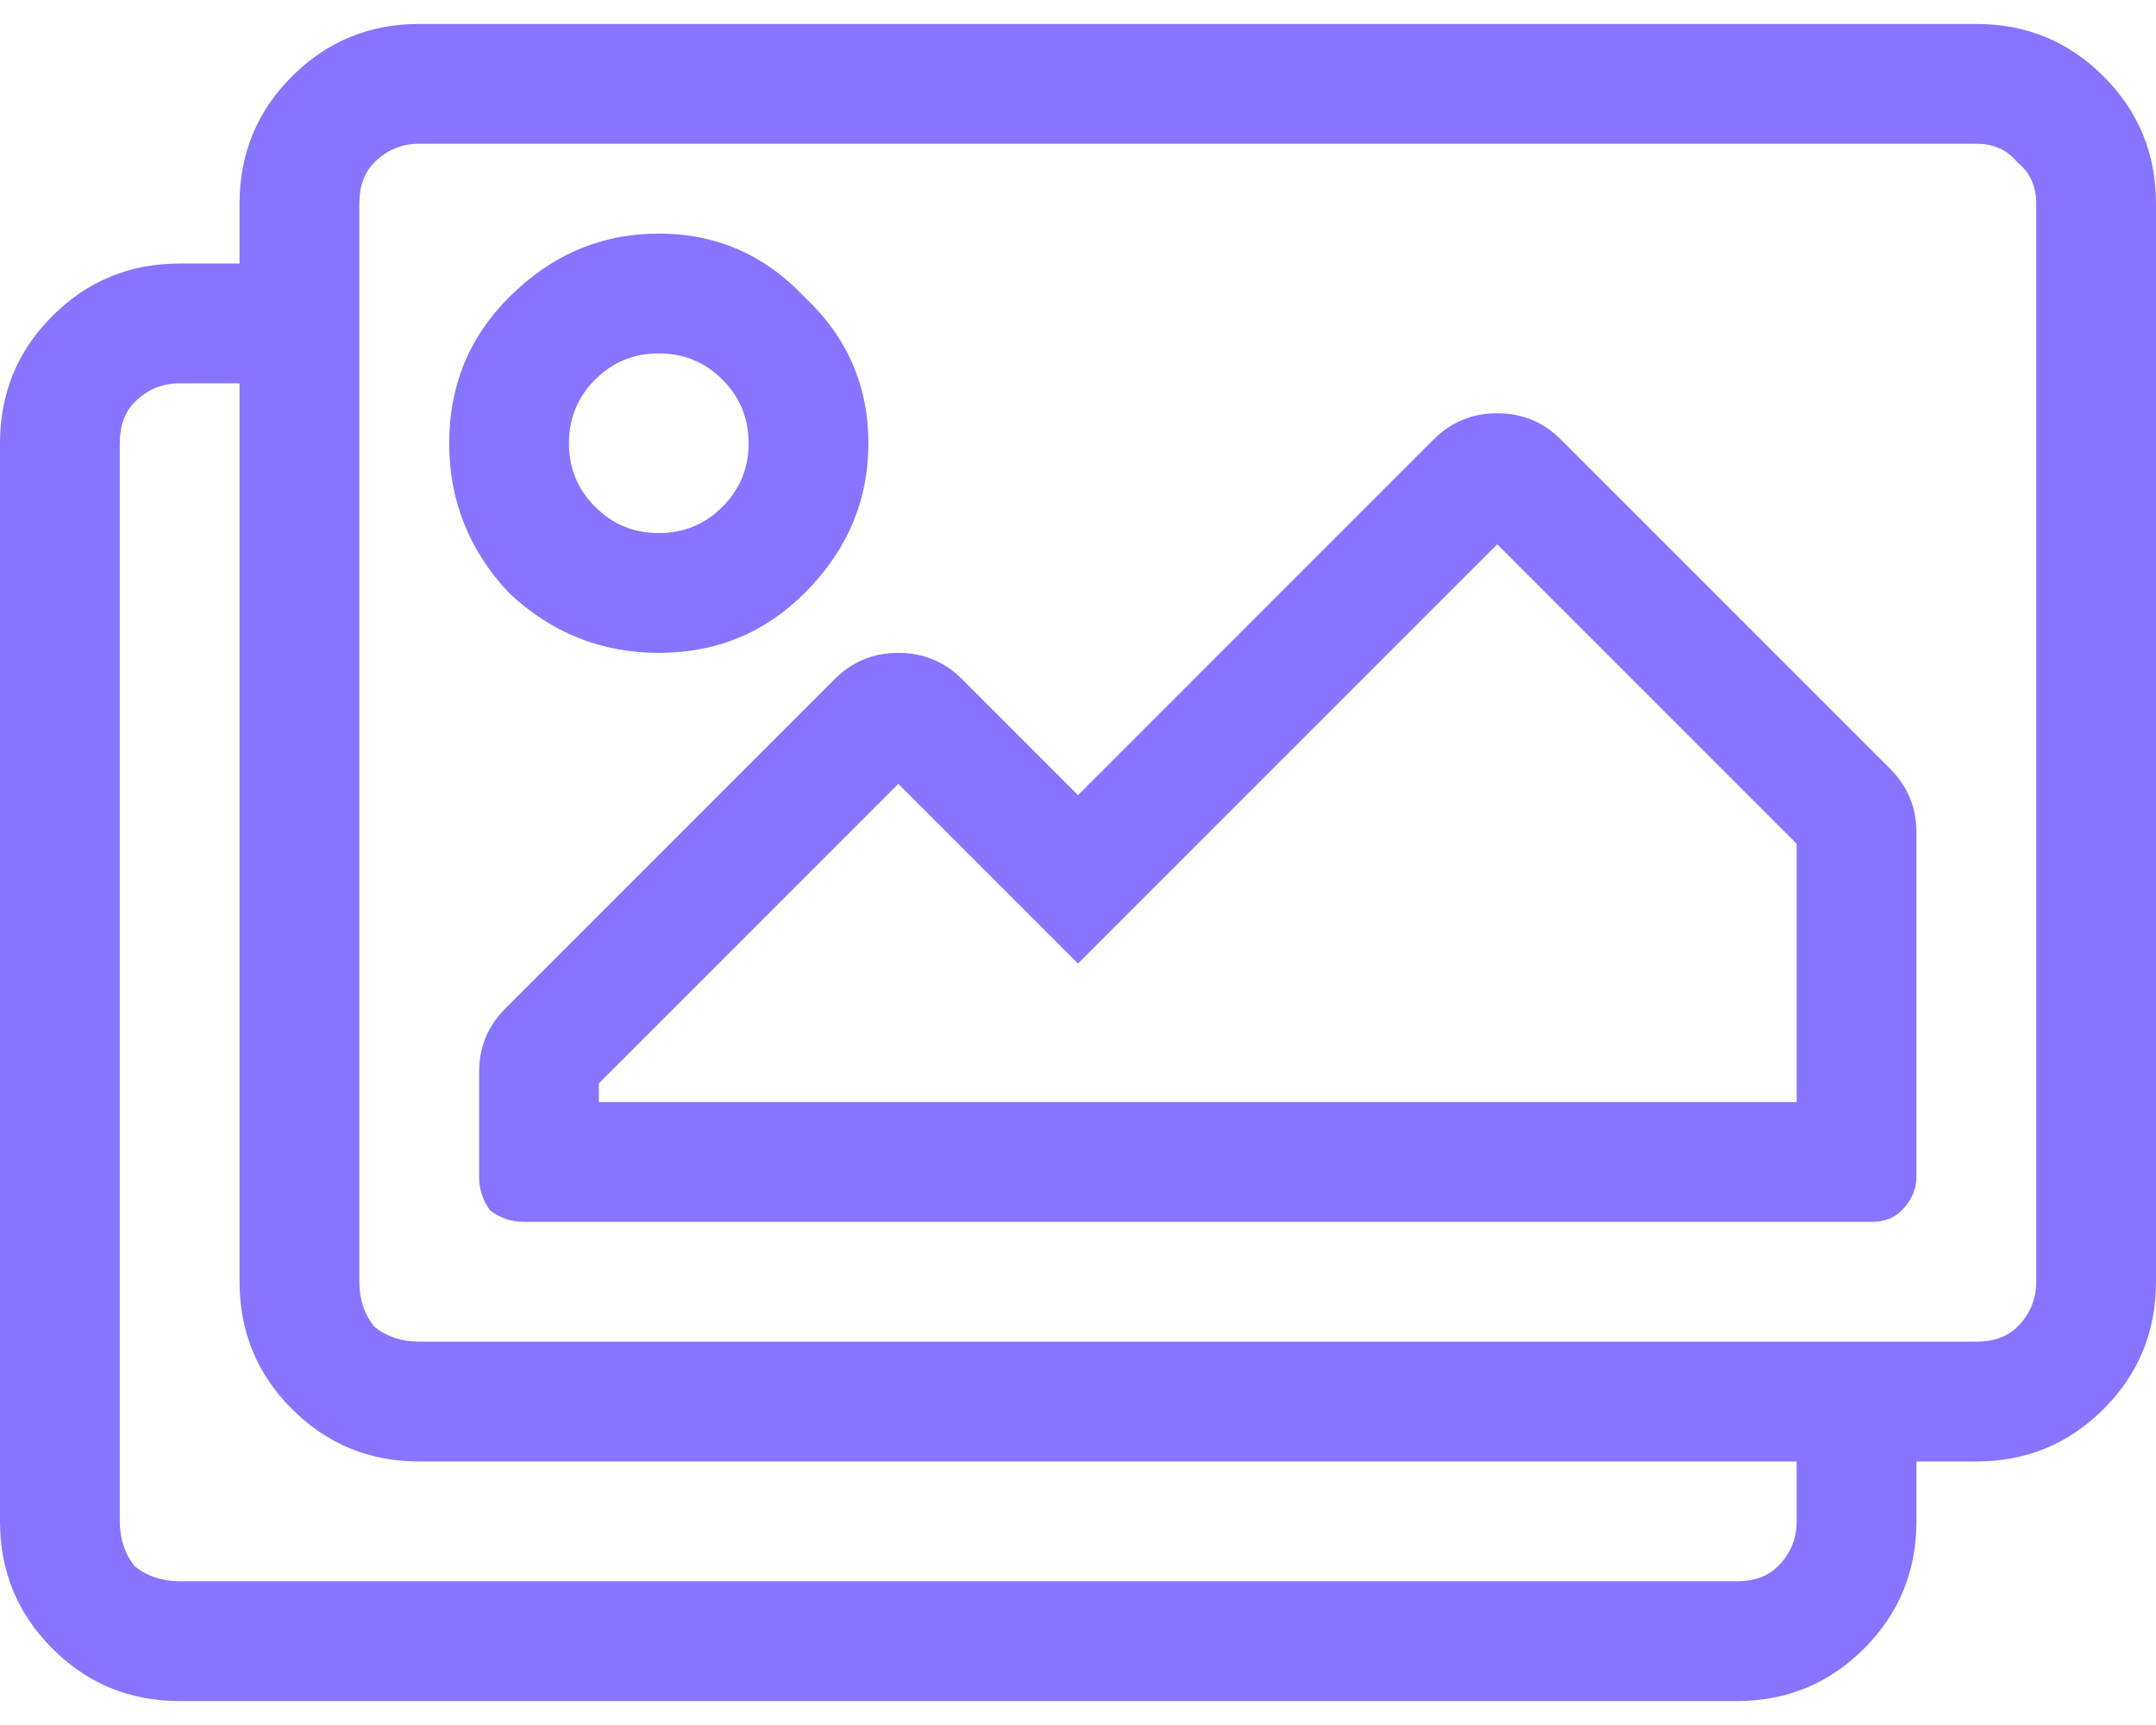
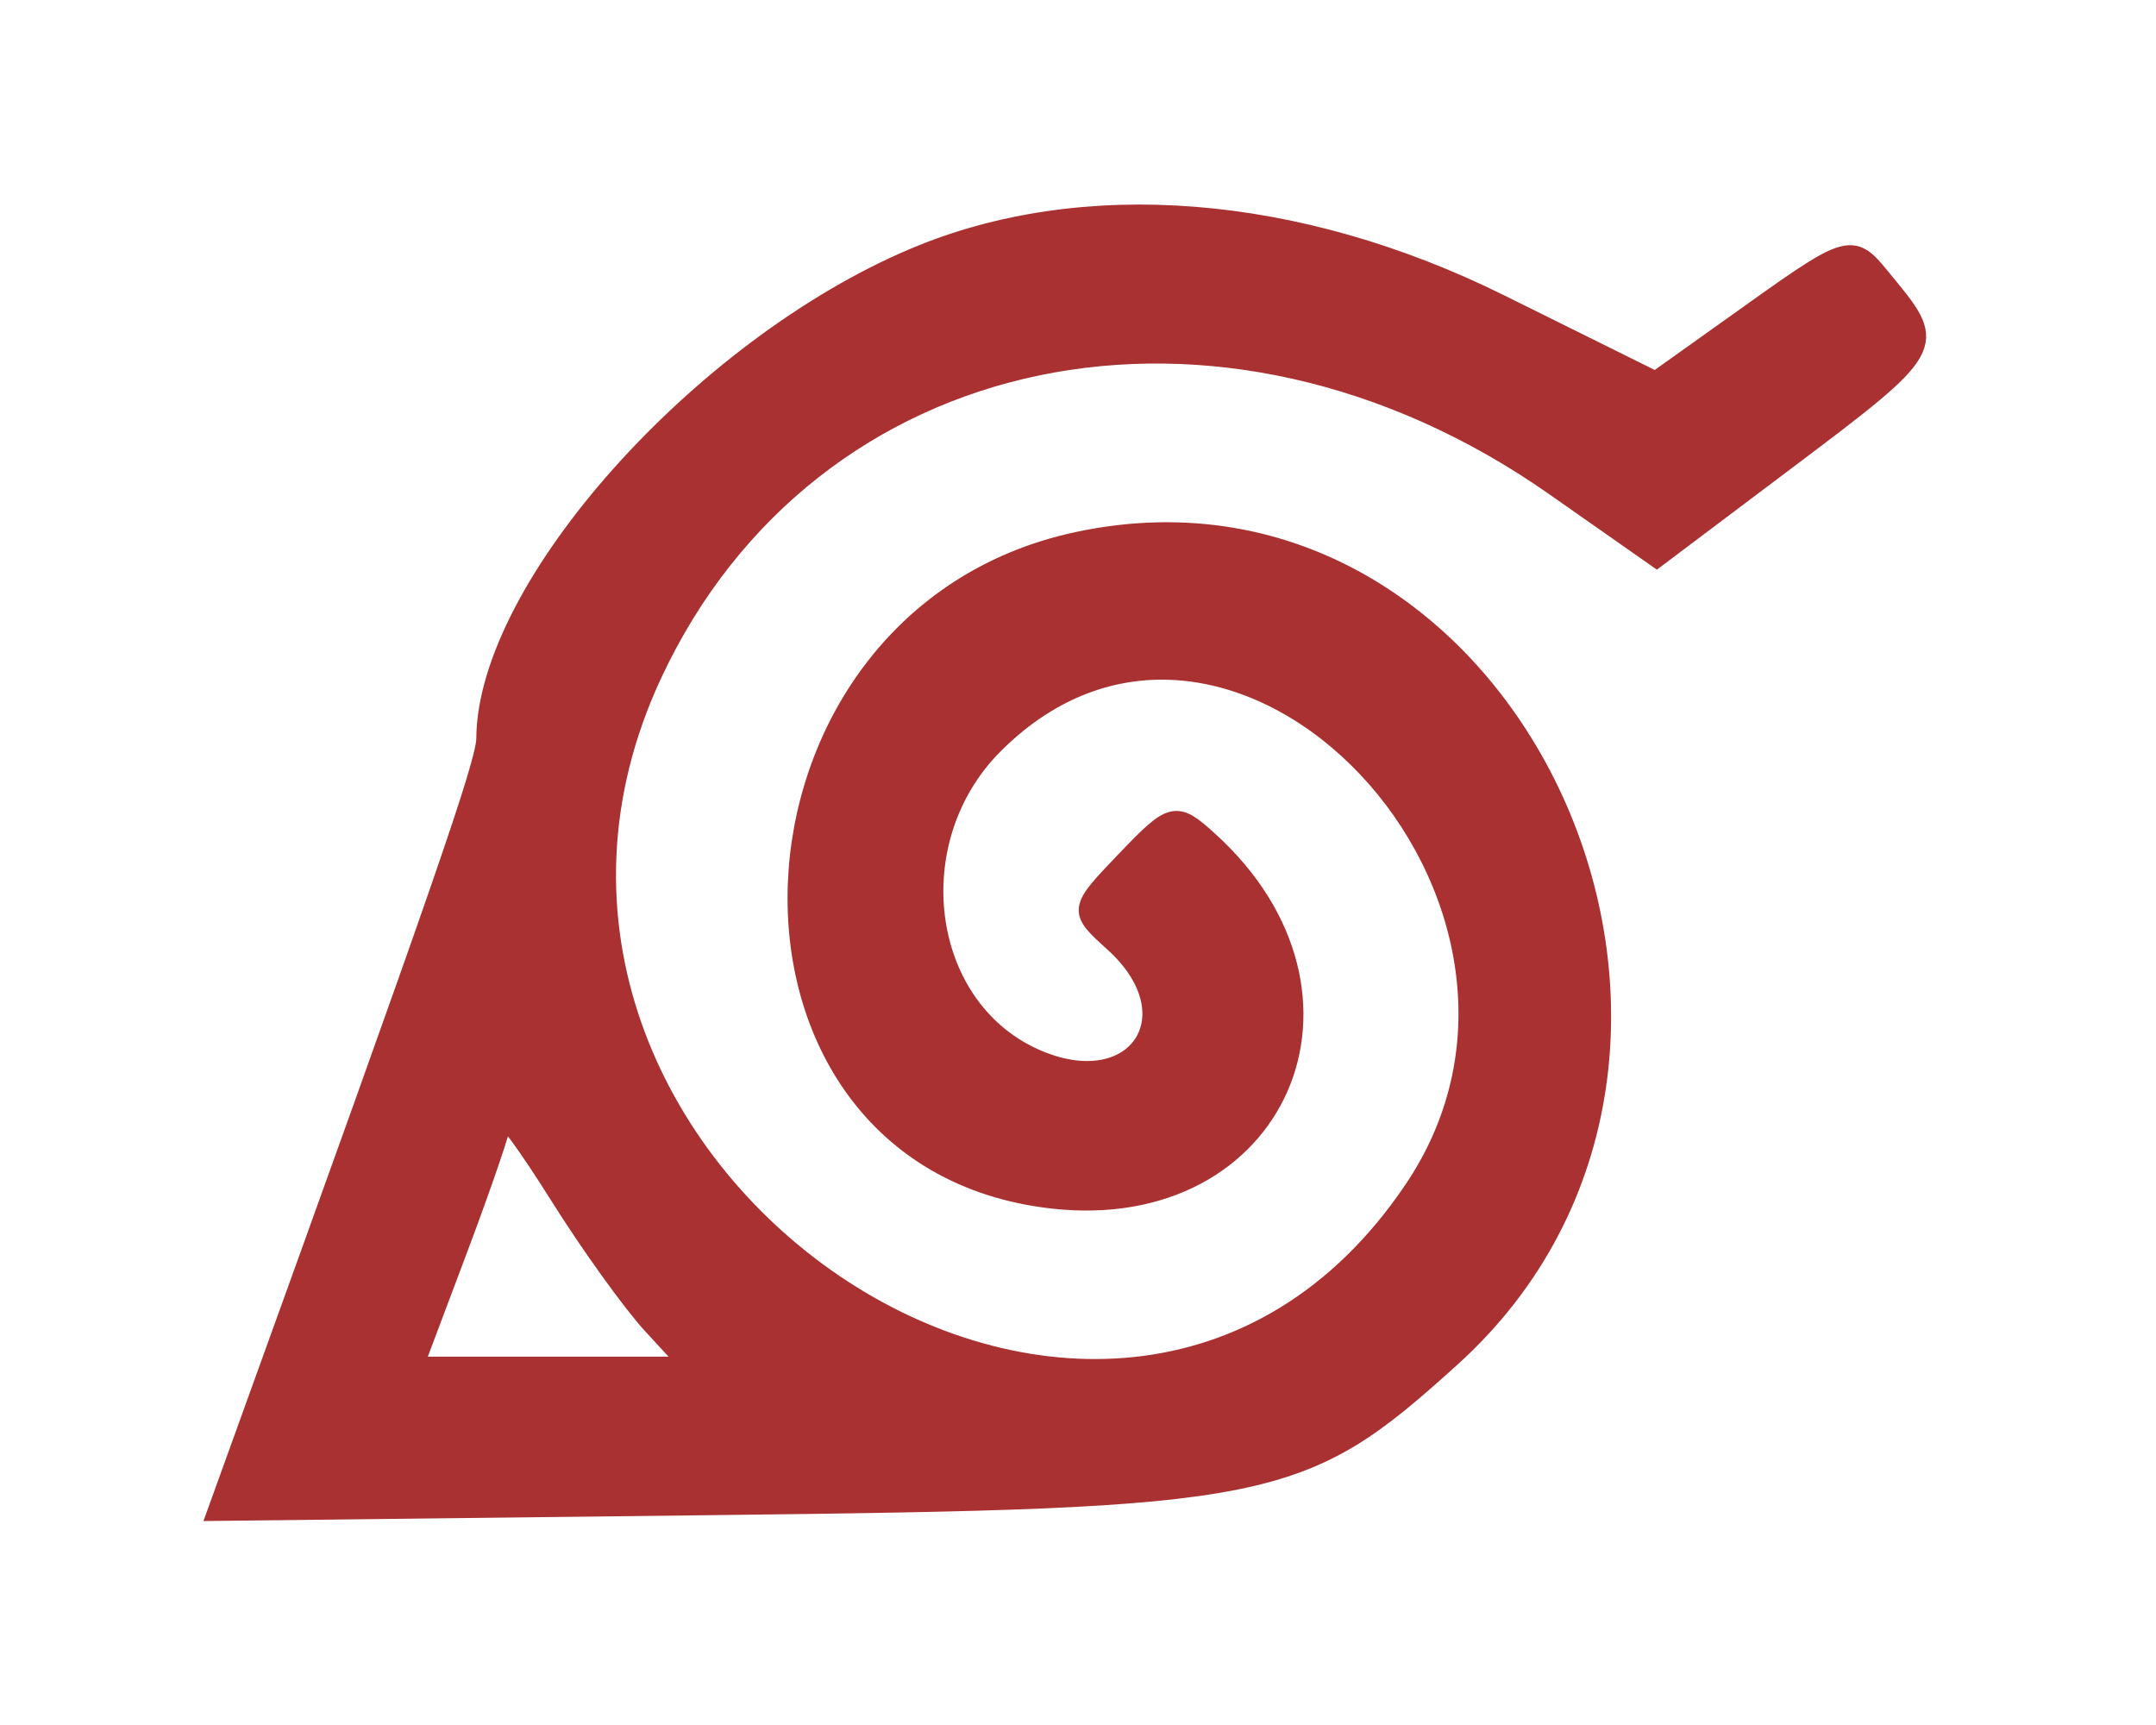
- <svg xmlns="http://www.w3.org/2000/svg" width="45" height="36" viewBox="0 0 45 36" fill="none">
-   <path d="M41.25 0.5H8.75C7.708 0.5 6.823 0.865 6.094 1.594C5.365 2.323 5 3.208 5 4.25V5.5H3.75C2.708 5.5 1.823 5.865 1.094 6.594C0.365 7.323 0 8.208 0 9.25V31.75C0 32.792 0.365 33.677 1.094 34.406C1.823 35.135 2.708 35.5 3.75 35.5H36.25C37.292 35.5 38.177 35.135 38.906 34.406C39.635 33.677 40 32.792 40 31.75V30.5H41.25C42.292 30.5 43.177 30.135 43.906 29.406C44.635 28.677 45 27.792 45 26.75V4.25C45 3.208 44.635 2.323 43.906 1.594C43.177 0.865 42.292 0.5 41.25 0.5ZM37.5 31.75C37.5 32.115 37.37 32.427 37.109 32.688C36.901 32.896 36.615 33 36.25 33H3.75C3.385 33 3.073 32.896 2.812 32.688C2.604 32.427 2.5 32.115 2.5 31.75V9.25C2.5 8.885 2.604 8.599 2.812 8.391C3.073 8.13 3.385 8 3.75 8H5V26.75C5 27.792 5.365 28.677 6.094 29.406C6.823 30.135 7.708 30.5 8.75 30.5H37.5V31.75ZM42.5 26.75C42.5 27.115 42.37 27.427 42.109 27.688C41.901 27.896 41.615 28 41.25 28H8.75C8.385 28 8.073 27.896 7.812 27.688C7.604 27.427 7.5 27.115 7.5 26.75V4.25C7.5 3.885 7.604 3.599 7.812 3.391C8.073 3.13 8.385 3 8.75 3H41.25C41.615 3 41.901 3.13 42.109 3.391C42.37 3.599 42.5 3.885 42.5 4.25V26.75ZM13.75 13.625C14.948 13.625 15.963 13.208 16.797 12.375C17.682 11.49 18.125 10.448 18.125 9.25C18.125 8.052 17.682 7.036 16.797 6.203C15.963 5.318 14.948 4.875 13.75 4.875C12.552 4.875 11.51 5.318 10.625 6.203C9.792 7.036 9.375 8.052 9.375 9.25C9.375 10.448 9.792 11.49 10.625 12.375C11.51 13.208 12.552 13.625 13.75 13.625ZM13.75 7.375C14.271 7.375 14.713 7.557 15.078 7.922C15.443 8.286 15.625 8.729 15.625 9.25C15.625 9.771 15.443 10.213 15.078 10.578C14.713 10.943 14.271 11.125 13.75 11.125C13.229 11.125 12.787 10.943 12.422 10.578C12.057 10.213 11.875 9.771 11.875 9.25C11.875 8.729 12.057 8.286 12.422 7.922C12.787 7.557 13.229 7.375 13.75 7.375ZM32.578 9.172C32.214 8.807 31.771 8.625 31.25 8.625C30.729 8.625 30.287 8.807 29.922 9.172L22.5 16.594L20.078 14.172C19.713 13.807 19.271 13.625 18.75 13.625C18.229 13.625 17.787 13.807 17.422 14.172L10.547 21.047C10.182 21.412 10 21.854 10 22.375V24.562C10 24.823 10.078 25.057 10.234 25.266C10.443 25.422 10.677 25.5 10.938 25.5H39.062C39.323 25.5 39.531 25.422 39.688 25.266C39.896 25.057 40 24.823 40 24.562V17.375C40 16.854 39.818 16.412 39.453 16.047L32.578 9.172ZM37.5 23H12.5V22.609L18.75 16.359L22.5 20.109L31.25 11.359L37.5 17.609V23Z" fill="#8774FF" />
+ <svg xmlns="http://www.w3.org/2000/svg" fill="#aa3131" width="45px" height="36px" viewBox="0 0 96 96" stroke="#aa3131">
+   <g id="SVGRepo_bgCarrier" stroke-width="0" />
+   <g id="SVGRepo_tracerCarrier" stroke-linecap="round" stroke-linejoin="round" />
+   <g id="SVGRepo_iconCarrier">
+     <path d="M38.892 14.296C26.973 19.323 15.061 32.693 15.01 41.102c-.009 1.359-2.437 8.367-13.59 39.218L.039 84.141l27.731-.321c31.091-.359 32.628-.667 41.006-8.237 18.829-17.01 3.415-50.678-20.822-45.48-20.01 4.292-21.144 34.431-1.379 36.658 12.603 1.421 18.192-11.422 8.707-20.006-1.841-1.666-2.037-1.62-4.623 1.079-2.699 2.817-2.699 2.82-.68 4.647 4.522 4.092 1.159 8.906-4.439 6.355-6.306-2.873-7.474-12.102-2.199-17.377 13.386-13.386 34.151 8.644 23.31 24.731-16.699 24.779-55.114-1.28-42.293-28.69 8.743-18.692 31.564-23.429 50.15-10.41l5.702 3.995 7.395-5.566c8.152-6.136 8.232-6.278 5.458-9.658-2.098-2.557-1.74-2.656-8.938 2.474l-3.978 2.835-8.663-4.293c-11.285-5.592-23.213-6.537-32.592-2.581M16 62.281c0 .371-1.105 3.609-2.455 7.196L11.09 76h15.259l-2.071-2.25c-1.138-1.237-3.467-4.476-5.174-7.196C17.397 63.834 16 61.911 16 62.281" fill-rule="evenodd" />
+   </g>
</svg>
